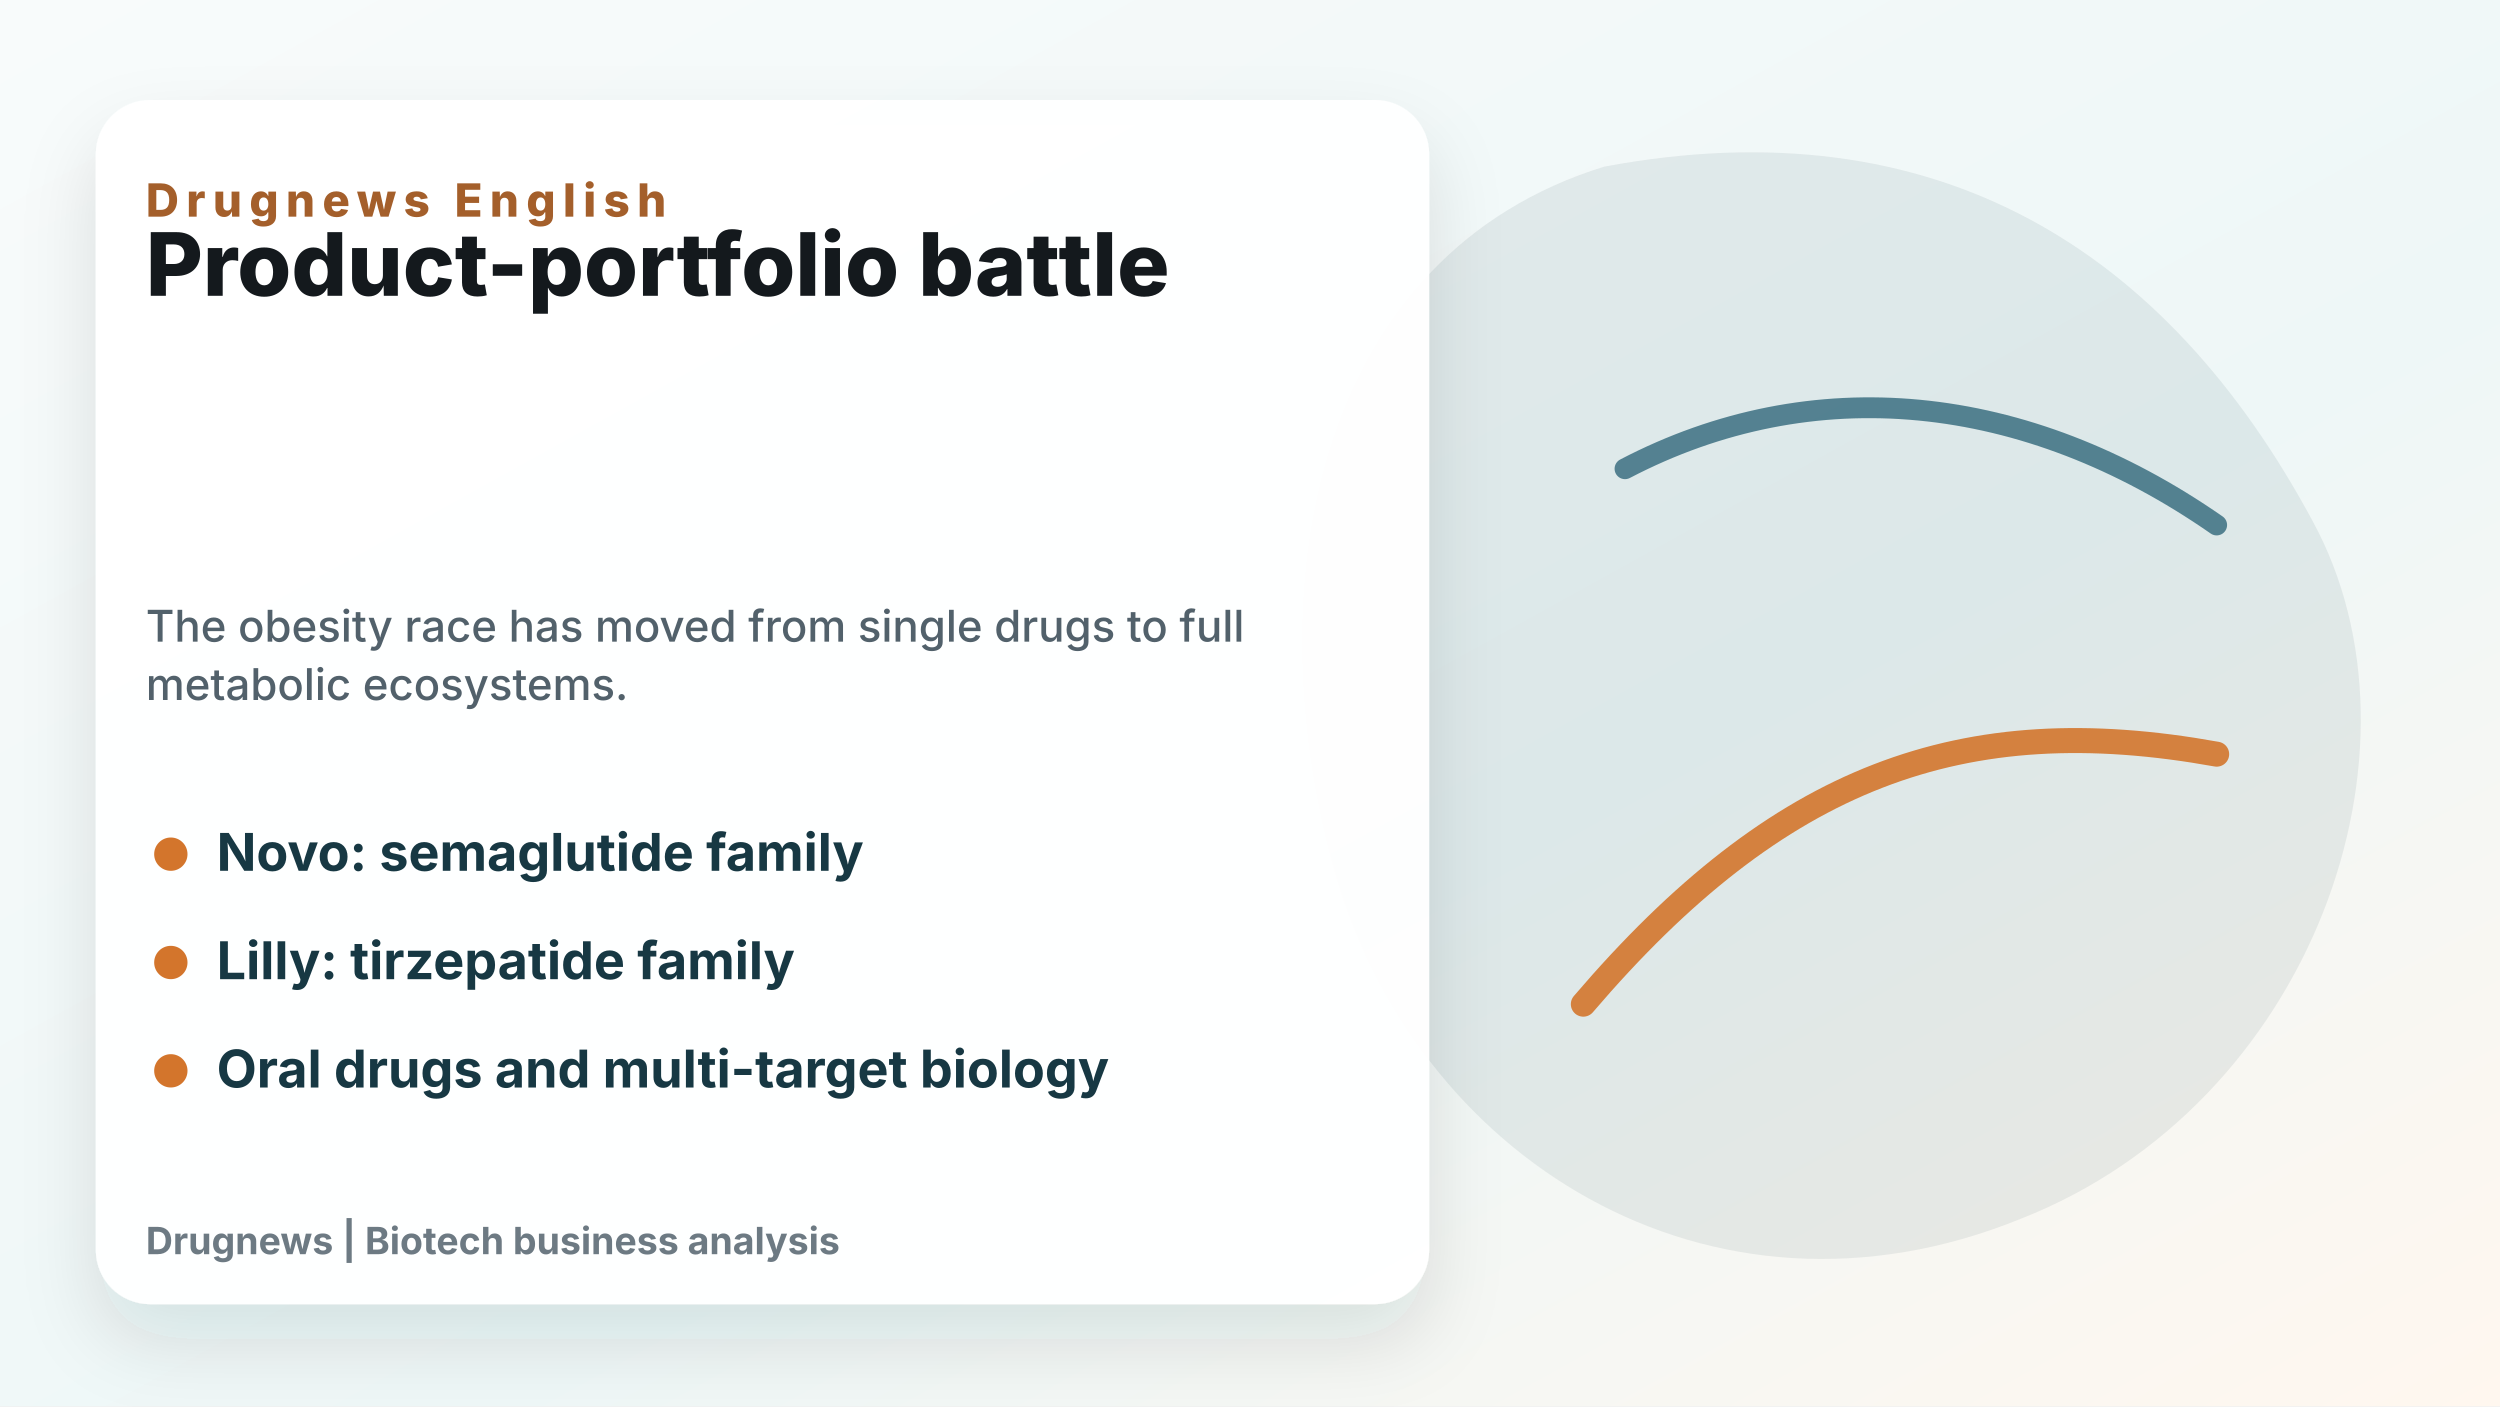
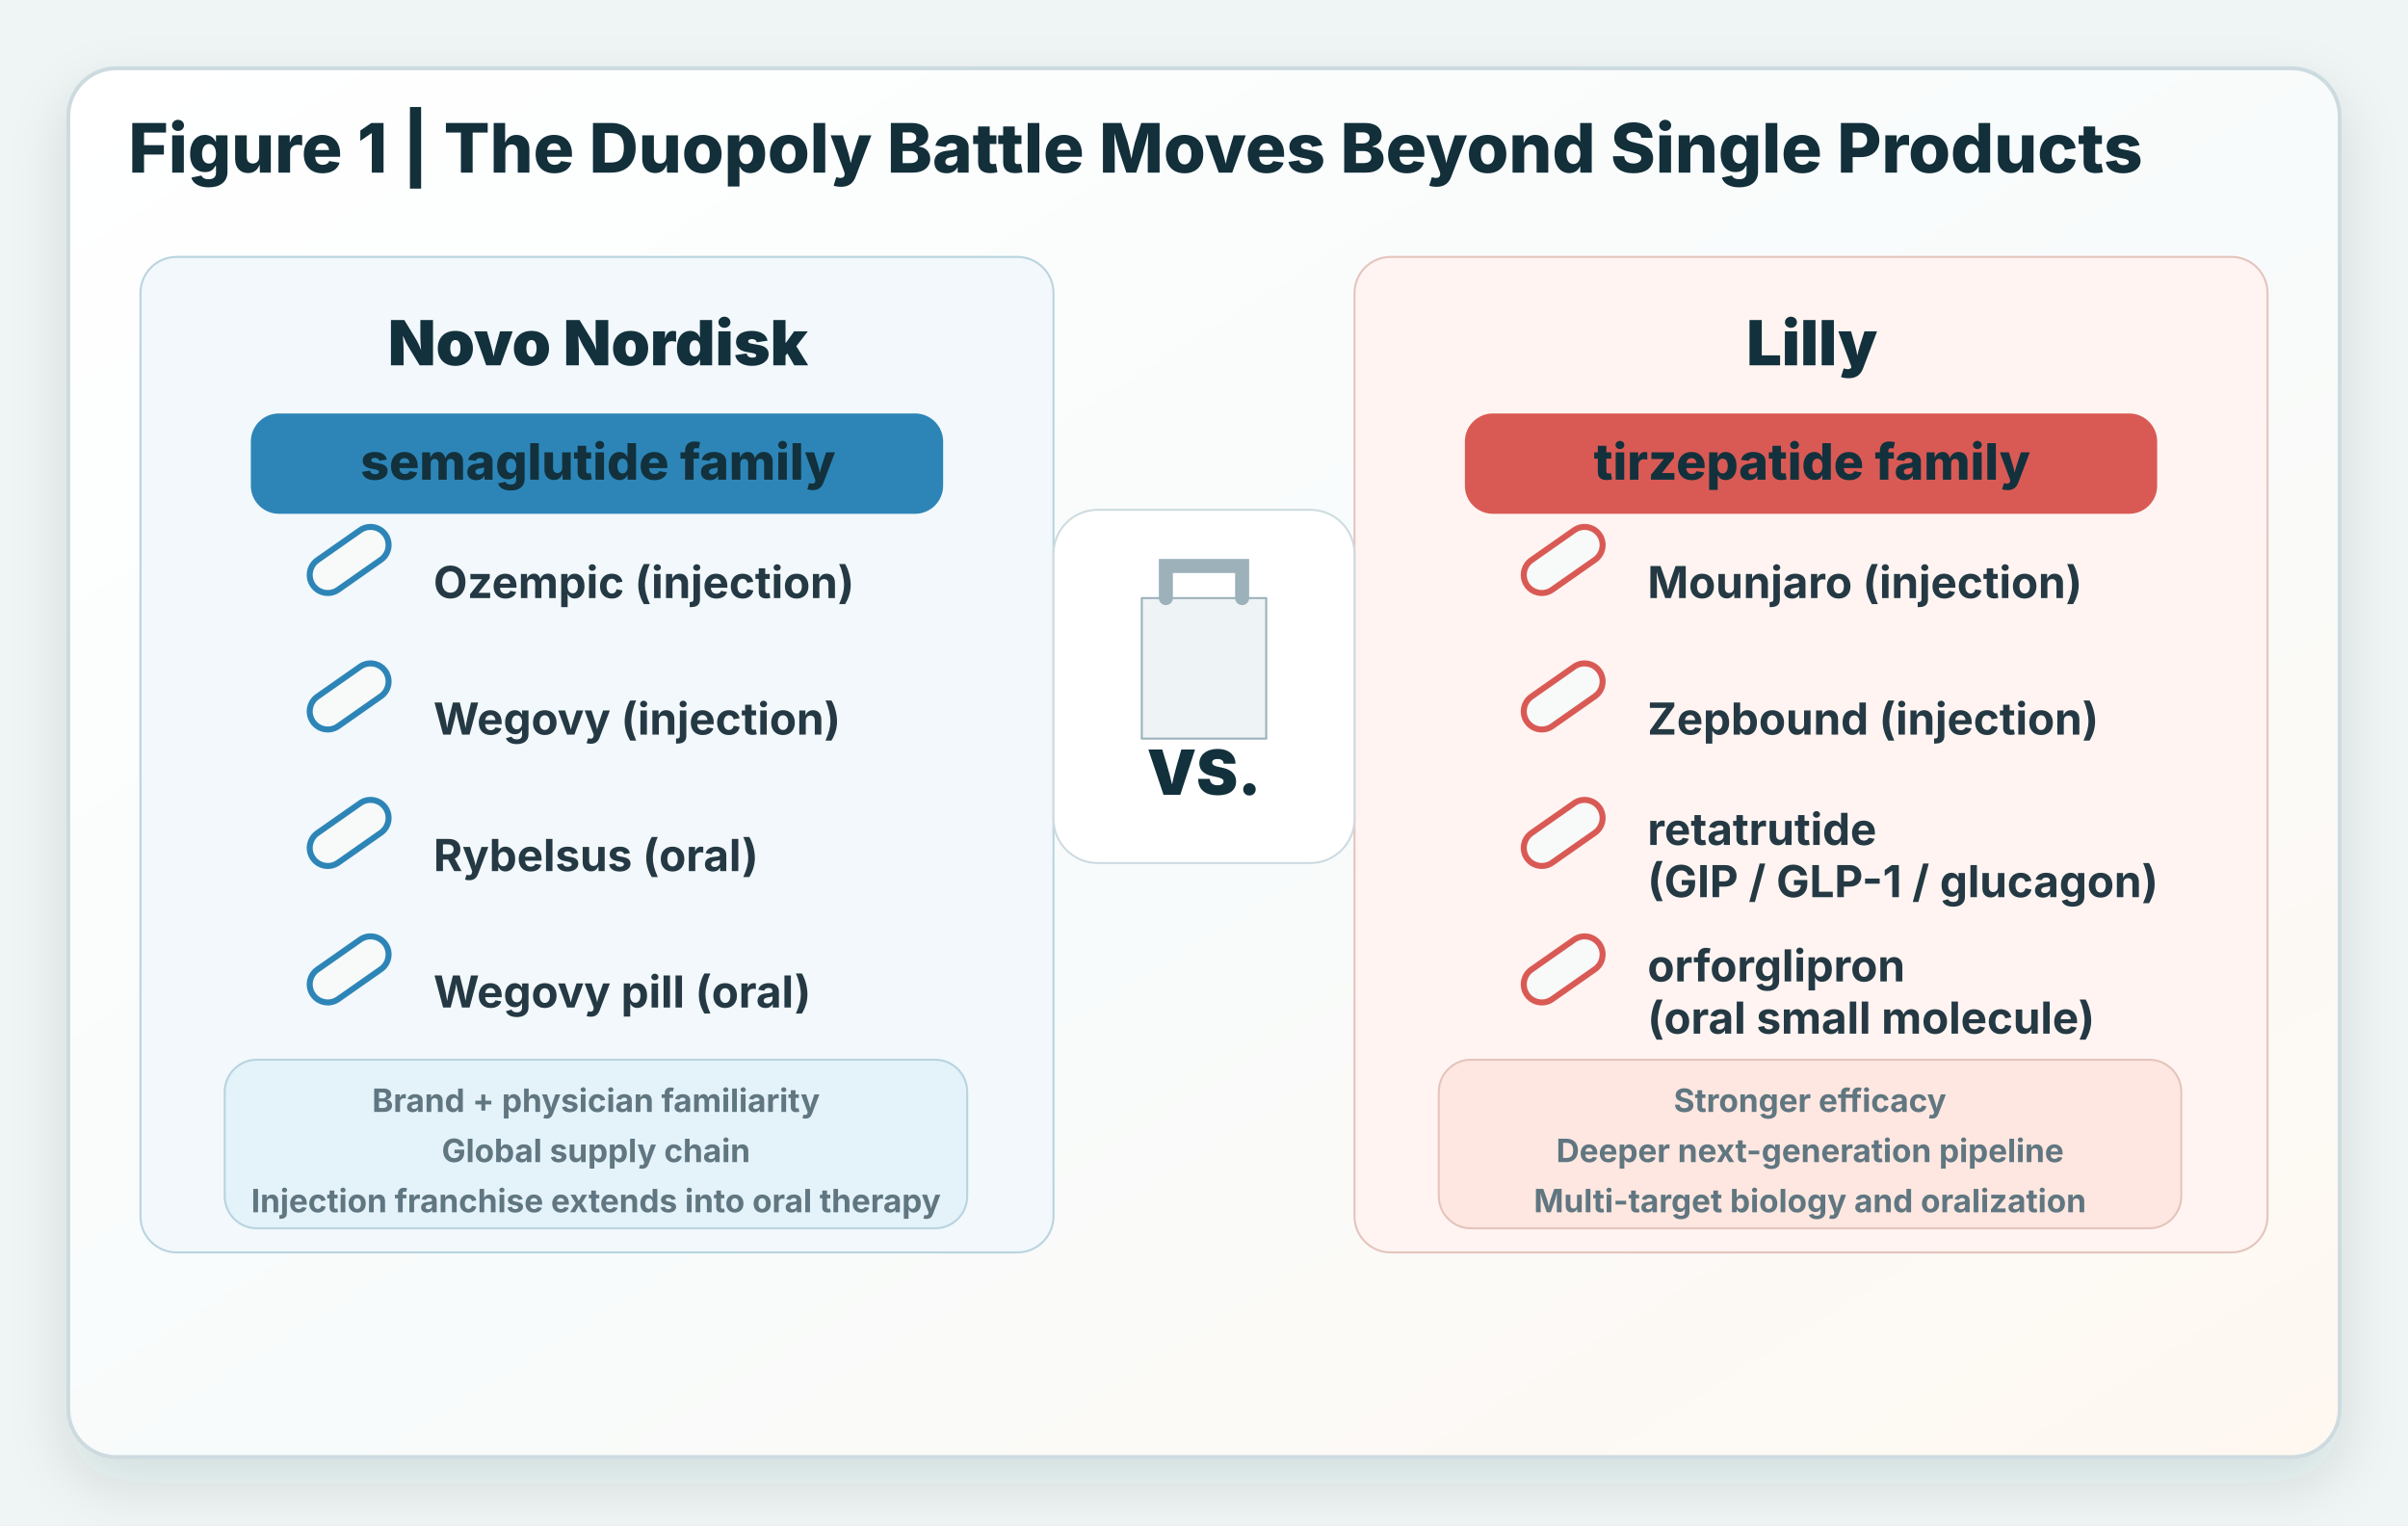
- <svg xmlns="http://www.w3.org/2000/svg" width="1200" height="675" viewBox="0 0 1200 675" role="img" aria-label="Product-portfolio battle">
+ <svg xmlns="http://www.w3.org/2000/svg" width="1200" height="760" viewBox="0 0 1200 760" role="img" aria-label="Figure 1 | The Duopoly Battle Moves Beyond Single Products">
  <defs>
-     <linearGradient id="bg" x1="0" y1="0" x2="1" y2="1">
-       <stop offset="0%" stop-color="#f8fbfb" />
-       <stop offset="60%" stop-color="#eef7f7" />
-       <stop offset="100%" stop-color="#fff7ef" />
+     <linearGradient id="sheet" x1="0" y1="0" x2="1" y2="1">
+       <stop offset="0%" stop-color="#ffffff" />
+       <stop offset="54%" stop-color="#f8fbfb" />
+       <stop offset="100%" stop-color="#fff8f1" />
    </linearGradient>
-     <filter id="shadow" x="-20%" y="-20%" width="140%" height="140%">
-       <feDropShadow dx="0" dy="18" stdDeviation="18" flood-color="#12313c" flood-opacity="0.12" />
+     <filter id="softShadow" x="-20%" y="-20%" width="140%" height="140%">
+       <feDropShadow dx="0" dy="12" stdDeviation="14" flood-color="#12313c" flood-opacity=".12" />
    </filter>
  </defs>
  <style>
-     .label{font:800 22px Inter,Arial,sans-serif;letter-spacing:.16em;text-transform:uppercase;fill:#a45f2b}
-     .title{font:800 42px Inter,Arial,sans-serif;fill:#14191d}
-     .subtitle{font:500 21px Inter,Arial,sans-serif;fill:#52616b}
-     .point{font:750 25px Inter,Arial,sans-serif;fill:#173843}
-     .small{font:700 18px Inter,Arial,sans-serif;fill:#6d7a83}
+     .title{font:800 34px Inter,Arial,sans-serif;fill:#122f3a}
+     .eyebrow{font:800 18px Inter,Arial,sans-serif;letter-spacing:.12em;fill:#9e5b28;text-transform:uppercase}
+     .label{font:800 25px Inter,Arial,sans-serif;fill:#12313c}
+     .body{font:700 22px Inter,Arial,sans-serif;fill:#243943}
+     .note{font:700 17px Inter,Arial,sans-serif;fill:#58707b}
+     .small{font:700 16px Inter,Arial,sans-serif;fill:#607680}
+     .axis{font:800 20px Inter,Arial,sans-serif;fill:#265f73}
+     .brand{font:900 31px Inter,Arial,sans-serif;fill:#12313c}
  </style>
-   <rect width="1200" height="675" fill="url(#bg)" />
-   <path d="M770 80 C930 50 1040 120 1110 250 C1170 360 1110 530 970 585 C820 646 678 555 640 416 C602 276 634 122 770 80Z" fill="#12313c" opacity="0.08" />
-   <path d="M760 482 C854 372 942 340 1064 362" fill="none" stroke="#d3752c" stroke-width="12" stroke-linecap="round" opacity=".9" />
-   <path d="M780 225 C870 178 972 188 1064 252" fill="none" stroke="#265f73" stroke-width="10" stroke-linecap="round" opacity=".75" />
-   <g filter="url(#shadow)">
-     <rect x="46" y="48" width="640" height="578" rx="26" fill="#fff" opacity=".95" />
+   <rect width="1200" height="760" fill="#eef5f4" />
+   <rect x="34" y="34" width="1132" height="692" rx="24" fill="url(#sheet)" stroke="#cddbe0" stroke-width="2" filter="url(#softShadow)" />
+   <text x="64" y="86" class="title">Figure 1 | The Duopoly Battle Moves Beyond Single Products</text>
+   <g transform="translate(70 128)">
+     <rect x="0" y="0" width="455" height="496" rx="18" fill="#f2f8fb" stroke="#b9d4df" />
+     <text x="228" y="54" class="brand" text-anchor="middle">Novo Nordisk</text>
+     <rect x="55" y="78" width="345" height="50" rx="14" fill="#2d85b7" />
+     <text x="228" y="111" class="label" text-anchor="middle" fill="#fff">semaglutide family</text>
+     <g>
+       <rect x="82" y="142" width="44" height="18" rx="9" fill="#f7faf9" stroke="#2d85b7" stroke-width="3" transform="rotate(-35 104 151)" />
+       <text x="146" y="170" class="body" text-anchor="start">Ozempic (injection)</text>
+     </g>
+     <g>
+       <rect x="82" y="210" width="44" height="18" rx="9" fill="#f7faf9" stroke="#2d85b7" stroke-width="3" transform="rotate(-35 104 219)" />
+       <text x="146" y="238" class="body" text-anchor="start">Wegovy (injection)</text>
+     </g>
+     <g>
+       <rect x="82" y="278" width="44" height="18" rx="9" fill="#f7faf9" stroke="#2d85b7" stroke-width="3" transform="rotate(-35 104 287)" />
+       <text x="146" y="306" class="body" text-anchor="start">Rybelsus (oral)</text>
+     </g>
+     <g>
+       <rect x="82" y="346" width="44" height="18" rx="9" fill="#f7faf9" stroke="#2d85b7" stroke-width="3" transform="rotate(-35 104 355)" />
+       <text x="146" y="374" class="body" text-anchor="start">Wegovy pill (oral)</text>
+     </g>
+     <rect x="42" y="400" width="370" height="84" rx="16" fill="#e4f2fa" stroke="#b7d4df" />
+     <text x="227" y="426" class="small" text-anchor="middle">Brand + physician familiarity</text>
+     <text x="227" y="451" class="small" text-anchor="middle">Global supply chain</text>
+     <text x="227" y="476" class="small" text-anchor="middle">Injection franchise extends into oral therapy</text>
  </g>
-   <text x="70" y="104" class="label">Drugnews English</text>
-   <text x="70" y="142" class="title">Product-portfolio battle</text>
-   <text x="70" y="308" class="subtitle">The obesity race has moved from single drugs to full</text>
-   <text x="70" y="336" class="subtitle">metabolic ecosystems.</text>
-   <g>
-     <circle cx="82" cy="410" r="8" fill="#d3752c" />
-     <text x="104" y="418" class="point">Novo: semaglutide family</text>
+   <g transform="translate(675 128)">
+     <rect x="0" y="0" width="455" height="496" rx="18" fill="#fff4f1" stroke="#e4c4bd" />
+     <text x="228" y="54" class="brand" text-anchor="middle" fill="#c83f3a">Lilly</text>
+     <rect x="55" y="78" width="345" height="50" rx="14" fill="#d95a55" />
+     <text x="228" y="111" class="label" text-anchor="middle" fill="#fff">tirzepatide family</text>
+     <g>
+       <rect x="82" y="142" width="44" height="18" rx="9" fill="#f7faf9" stroke="#d95a55" stroke-width="3" transform="rotate(-35 104 151)" />
+       <text x="146" y="170" class="body" text-anchor="start">Mounjaro (injection)</text>
+     </g>
+     <g>
+       <rect x="82" y="210" width="44" height="18" rx="9" fill="#f7faf9" stroke="#d95a55" stroke-width="3" transform="rotate(-35 104 219)" />
+       <text x="146" y="238" class="body" text-anchor="start">Zepbound (injection)</text>
+     </g>
+     <g>
+       <rect x="82" y="278" width="44" height="18" rx="9" fill="#f7faf9" stroke="#d95a55" stroke-width="3" transform="rotate(-35 104 287)" />
+       <text x="146" y="293" class="body" text-anchor="start">retatrutide</text>
+       <text x="146" y="319" class="body" text-anchor="start">(GIP / GLP-1 / glucagon)</text>
+     </g>
+     <g>
+       <rect x="82" y="346" width="44" height="18" rx="9" fill="#f7faf9" stroke="#d95a55" stroke-width="3" transform="rotate(-35 104 355)" />
+       <text x="146" y="361" class="body" text-anchor="start">orforglipron</text>
+       <text x="146" y="387" class="body" text-anchor="start">(oral small molecule)</text>
+     </g>
+     <rect x="42" y="400" width="370" height="84" rx="16" fill="#fde7e0" stroke="#e4c4bd" />
+     <text x="227" y="426" class="small" text-anchor="middle">Stronger efficacy</text>
+     <text x="227" y="451" class="small" text-anchor="middle">Deeper next-generation pipeline</text>
+     <text x="227" y="476" class="small" text-anchor="middle">Multi-target biology and oralization</text>
  </g>
-   <g>
-     <circle cx="82" cy="462" r="8" fill="#d3752c" />
-     <text x="104" y="470" class="point">Lilly: tirzepatide family</text>
+   <g transform="translate(525 254)">
+     <rect x="0" y="0" width="150" height="176" rx="22" fill="#fff" stroke="#cddbe0" />
+     <path d="M44 44 h62 v70 h-62z" fill="#eef3f5" stroke="#9cb1ba" />
+     <path d="M56 44 v-16 h38 v16" fill="none" stroke="#9cb1ba" stroke-width="7" stroke-linecap="round" />
+     <text x="75" y="142" class="brand" text-anchor="middle">VS.</text>
  </g>
-   <g>
-     <circle cx="82" cy="514" r="8" fill="#d3752c" />
-     <text x="104" y="522" class="point">Oral drugs and multi-target biology</text>
-   </g>
-   <text x="70" y="602" class="small">Drugnews | Biotech business analysis</text>
</svg>
